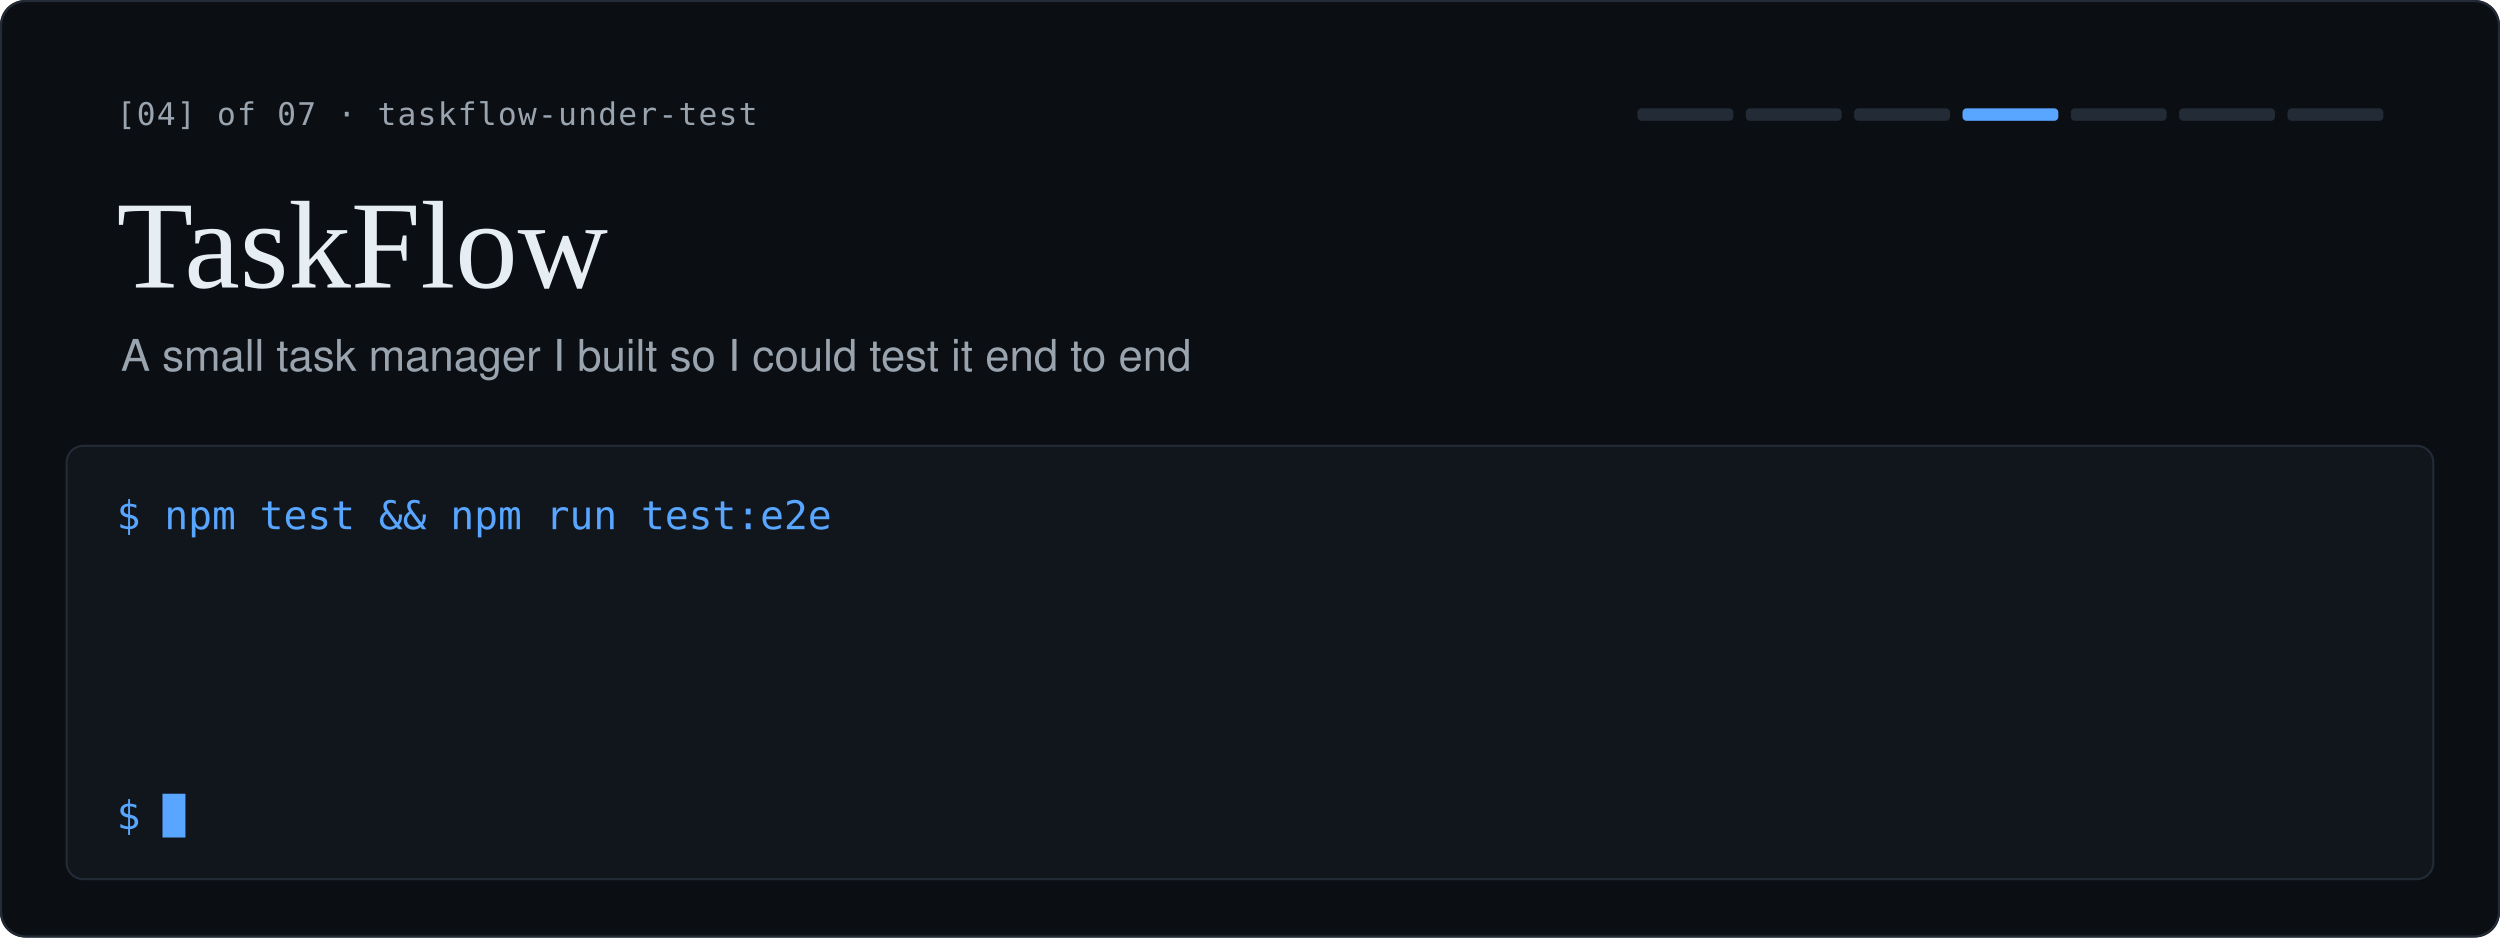
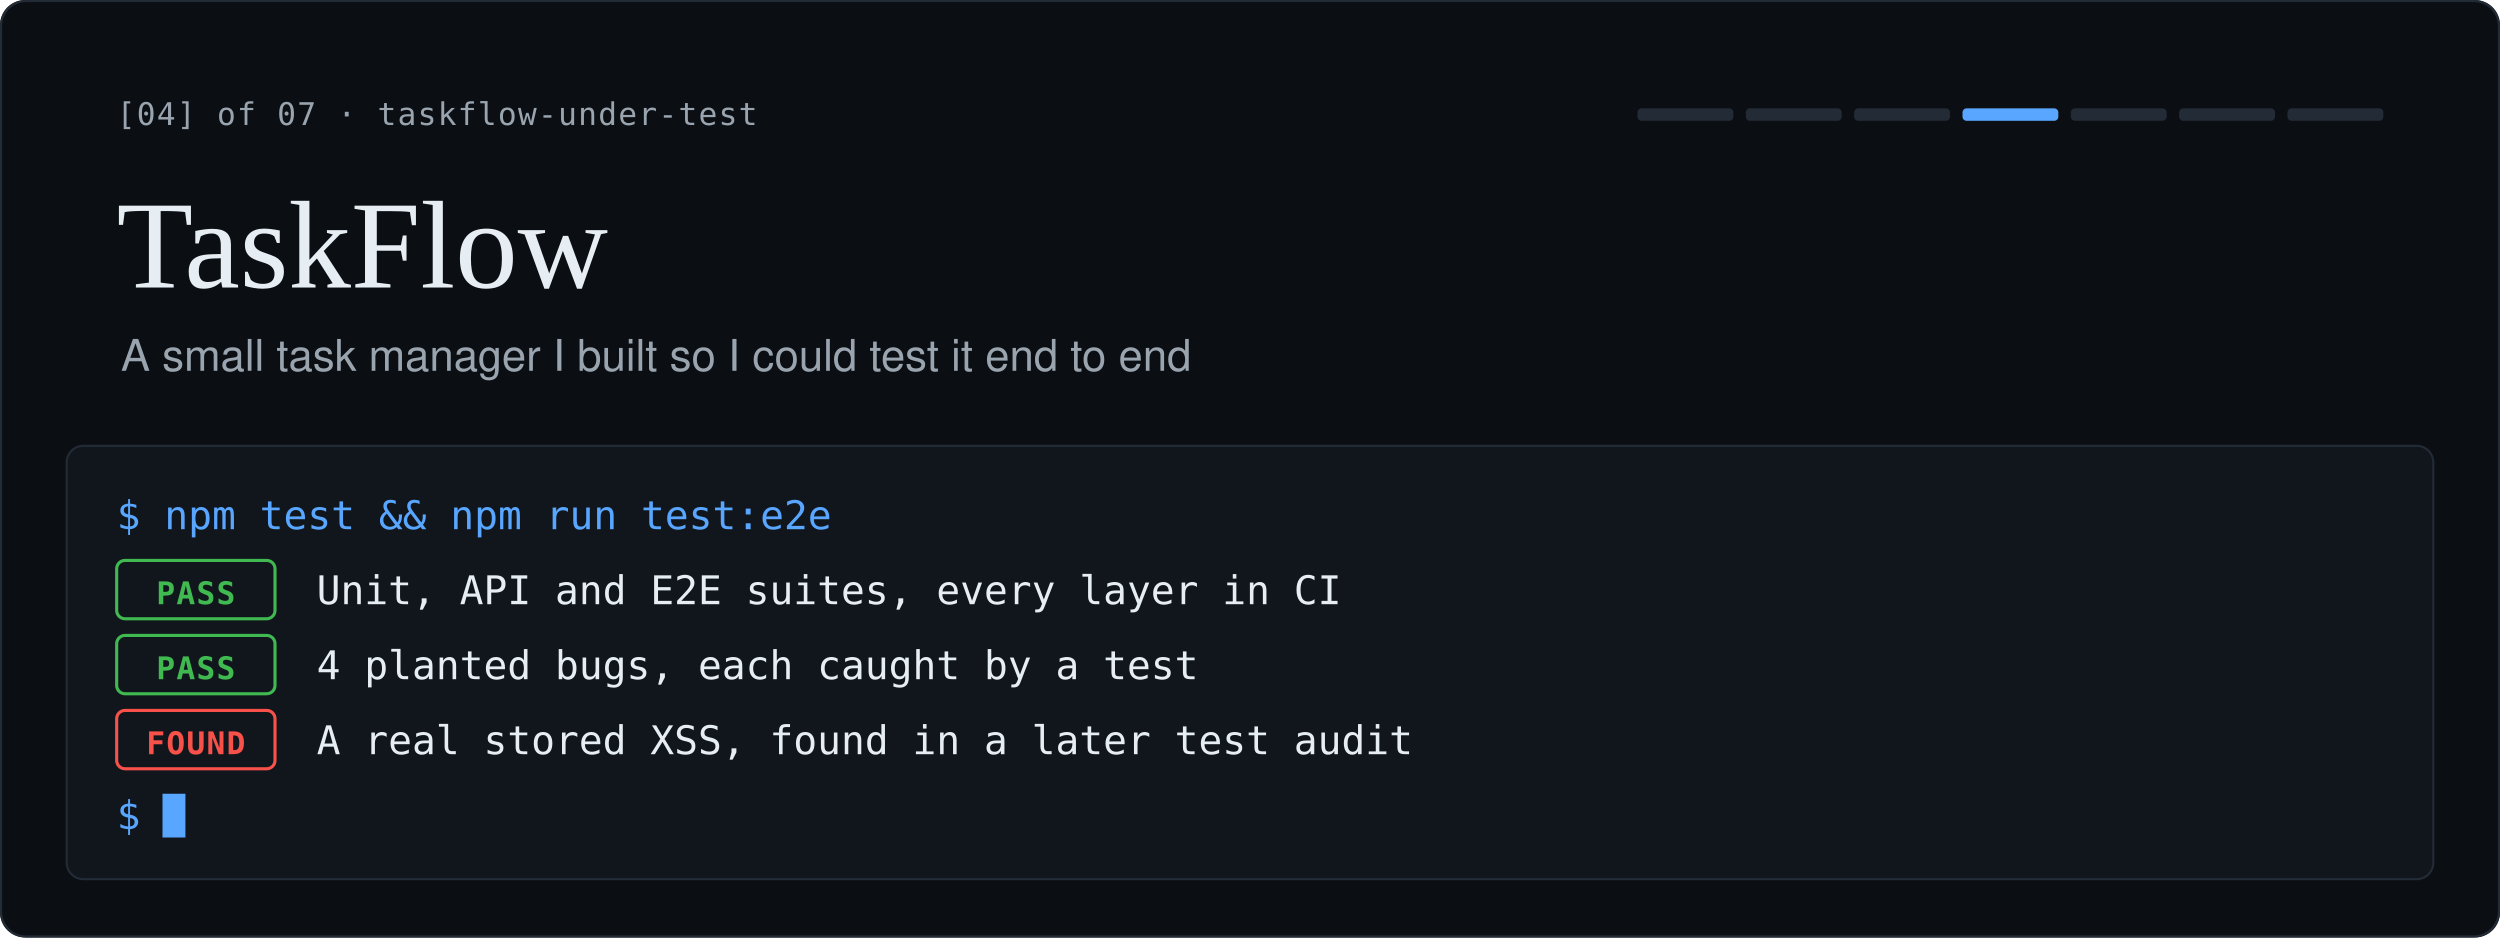
<svg xmlns="http://www.w3.org/2000/svg" xml:space="preserve" width="1200" height="450" viewBox="0 0 1200 450" role="img" aria-labelledby="t">
  <style>
-     .row { opacity: 0; animation: in 0.4s ease-out forwards; }
+     /* Visible by default; 'backwards' hides each row only until its delayed fade-in starts, so a
+        viewer that doesn't run SVG animations still shows every line. */
+     .row { animation: in 0.4s ease-out backwards; }
    .caret { animation: blink 1.1s steps(1) 2s infinite; }
    @keyframes in { from { opacity: 0; transform: translateX(-6px); } to { opacity: 1; transform: none; } }
    @keyframes blink { 50% { opacity: 0; } }
-     @media (prefers-reduced-motion: reduce) { .row { opacity: 1; animation: none; } .caret { animation: none; } }
+     @media (prefers-reduced-motion: reduce) { .row { animation: none; } .caret { animation: none; } }
  </style>
  <rect width="1200" height="450" rx="12" fill="#0B0F14" />
  <rect x="0.5" y="0.5" width="1199" height="449" rx="12" fill="none" stroke="#232B36" />
  <text x="56" y="60" font-family="'IBM Plex Mono', ui-monospace, SFMono-Regular, Menlo, Consolas, monospace" font-size="15" font-weight="500" fill="#9AA4AF" letter-spacing="0.6">[04] of 07 · taskflow-under-test</text>
  <rect x="786" y="52" width="46" height="6" rx="2" fill="#232B36" />
  <rect x="838" y="52" width="46" height="6" rx="2" fill="#232B36" />
  <rect x="890" y="52" width="46" height="6" rx="2" fill="#232B36" />
  <rect x="942" y="52" width="46" height="6" rx="2" fill="#58A6FF" />
  <rect x="994" y="52" width="46" height="6" rx="2" fill="#232B36" />
  <rect x="1046" y="52" width="46" height="6" rx="2" fill="#232B36" />
  <rect x="1098" y="52" width="46" height="6" rx="2" fill="#232B36" />
  <text x="56" y="138" font-family="'Instrument Serif', Georgia, 'Times New Roman', serif" font-size="60" fill="#E6EDF3">TaskFlow</text>
  <text x="58" y="178" font-family="'IBM Plex Sans', -apple-system, 'Segoe UI', Helvetica, Arial, sans-serif" font-size="21" fill="#9AA4AF">A small task manager I built so I could test it end to end</text>
  <rect x="32" y="214" width="1136" height="208" rx="8" fill="#11161D" stroke="#232B36" />
  <text x="56" y="254" font-family="'IBM Plex Mono', ui-monospace, SFMono-Regular, Menlo, Consolas, monospace" font-size="19" fill="#58A6FF">$ npm test &amp;&amp; npm run test:e2e</text>
  <g class="row" style="animation-delay:0.5s">
    <rect x="56" y="269" width="76" height="28" rx="4" fill="none" stroke="#3FB950" stroke-width="1.5" />
    <text x="94" y="290" text-anchor="middle" font-family="'IBM Plex Mono', ui-monospace, SFMono-Regular, Menlo, Consolas, monospace" font-size="15" font-weight="600" fill="#3FB950" letter-spacing="0.6">PASS</text>
    <text x="152" y="290" font-family="'IBM Plex Mono', ui-monospace, SFMono-Regular, Menlo, Consolas, monospace" font-size="19" fill="#E6EDF3">Unit, API and E2E suites, every layer in CI</text>
  </g>
  <g class="row" style="animation-delay:0.85s">
    <rect x="56" y="305" width="76" height="28" rx="4" fill="none" stroke="#3FB950" stroke-width="1.5" />
    <text x="94" y="326" text-anchor="middle" font-family="'IBM Plex Mono', ui-monospace, SFMono-Regular, Menlo, Consolas, monospace" font-size="15" font-weight="600" fill="#3FB950" letter-spacing="0.6">PASS</text>
    <text x="152" y="326" font-family="'IBM Plex Mono', ui-monospace, SFMono-Regular, Menlo, Consolas, monospace" font-size="19" fill="#E6EDF3">4 planted bugs, each caught by a test</text>
  </g>
  <g class="row" style="animation-delay:1.2s">
    <rect x="56" y="341" width="76" height="28" rx="4" fill="none" stroke="#F85149" stroke-width="1.5" />
    <text x="94" y="362" text-anchor="middle" font-family="'IBM Plex Mono', ui-monospace, SFMono-Regular, Menlo, Consolas, monospace" font-size="15" font-weight="600" fill="#F85149" letter-spacing="0.6">FOUND</text>
    <text x="152" y="362" font-family="'IBM Plex Mono', ui-monospace, SFMono-Regular, Menlo, Consolas, monospace" font-size="19" fill="#E6EDF3">A real stored XSS, found in a later test audit</text>
  </g>
  <text x="56" y="398" font-family="'IBM Plex Mono', ui-monospace, SFMono-Regular, Menlo, Consolas, monospace" font-size="19" fill="#58A6FF">$</text>
  <rect class="caret" x="78" y="381" width="11" height="21" fill="#58A6FF" />
</svg>
